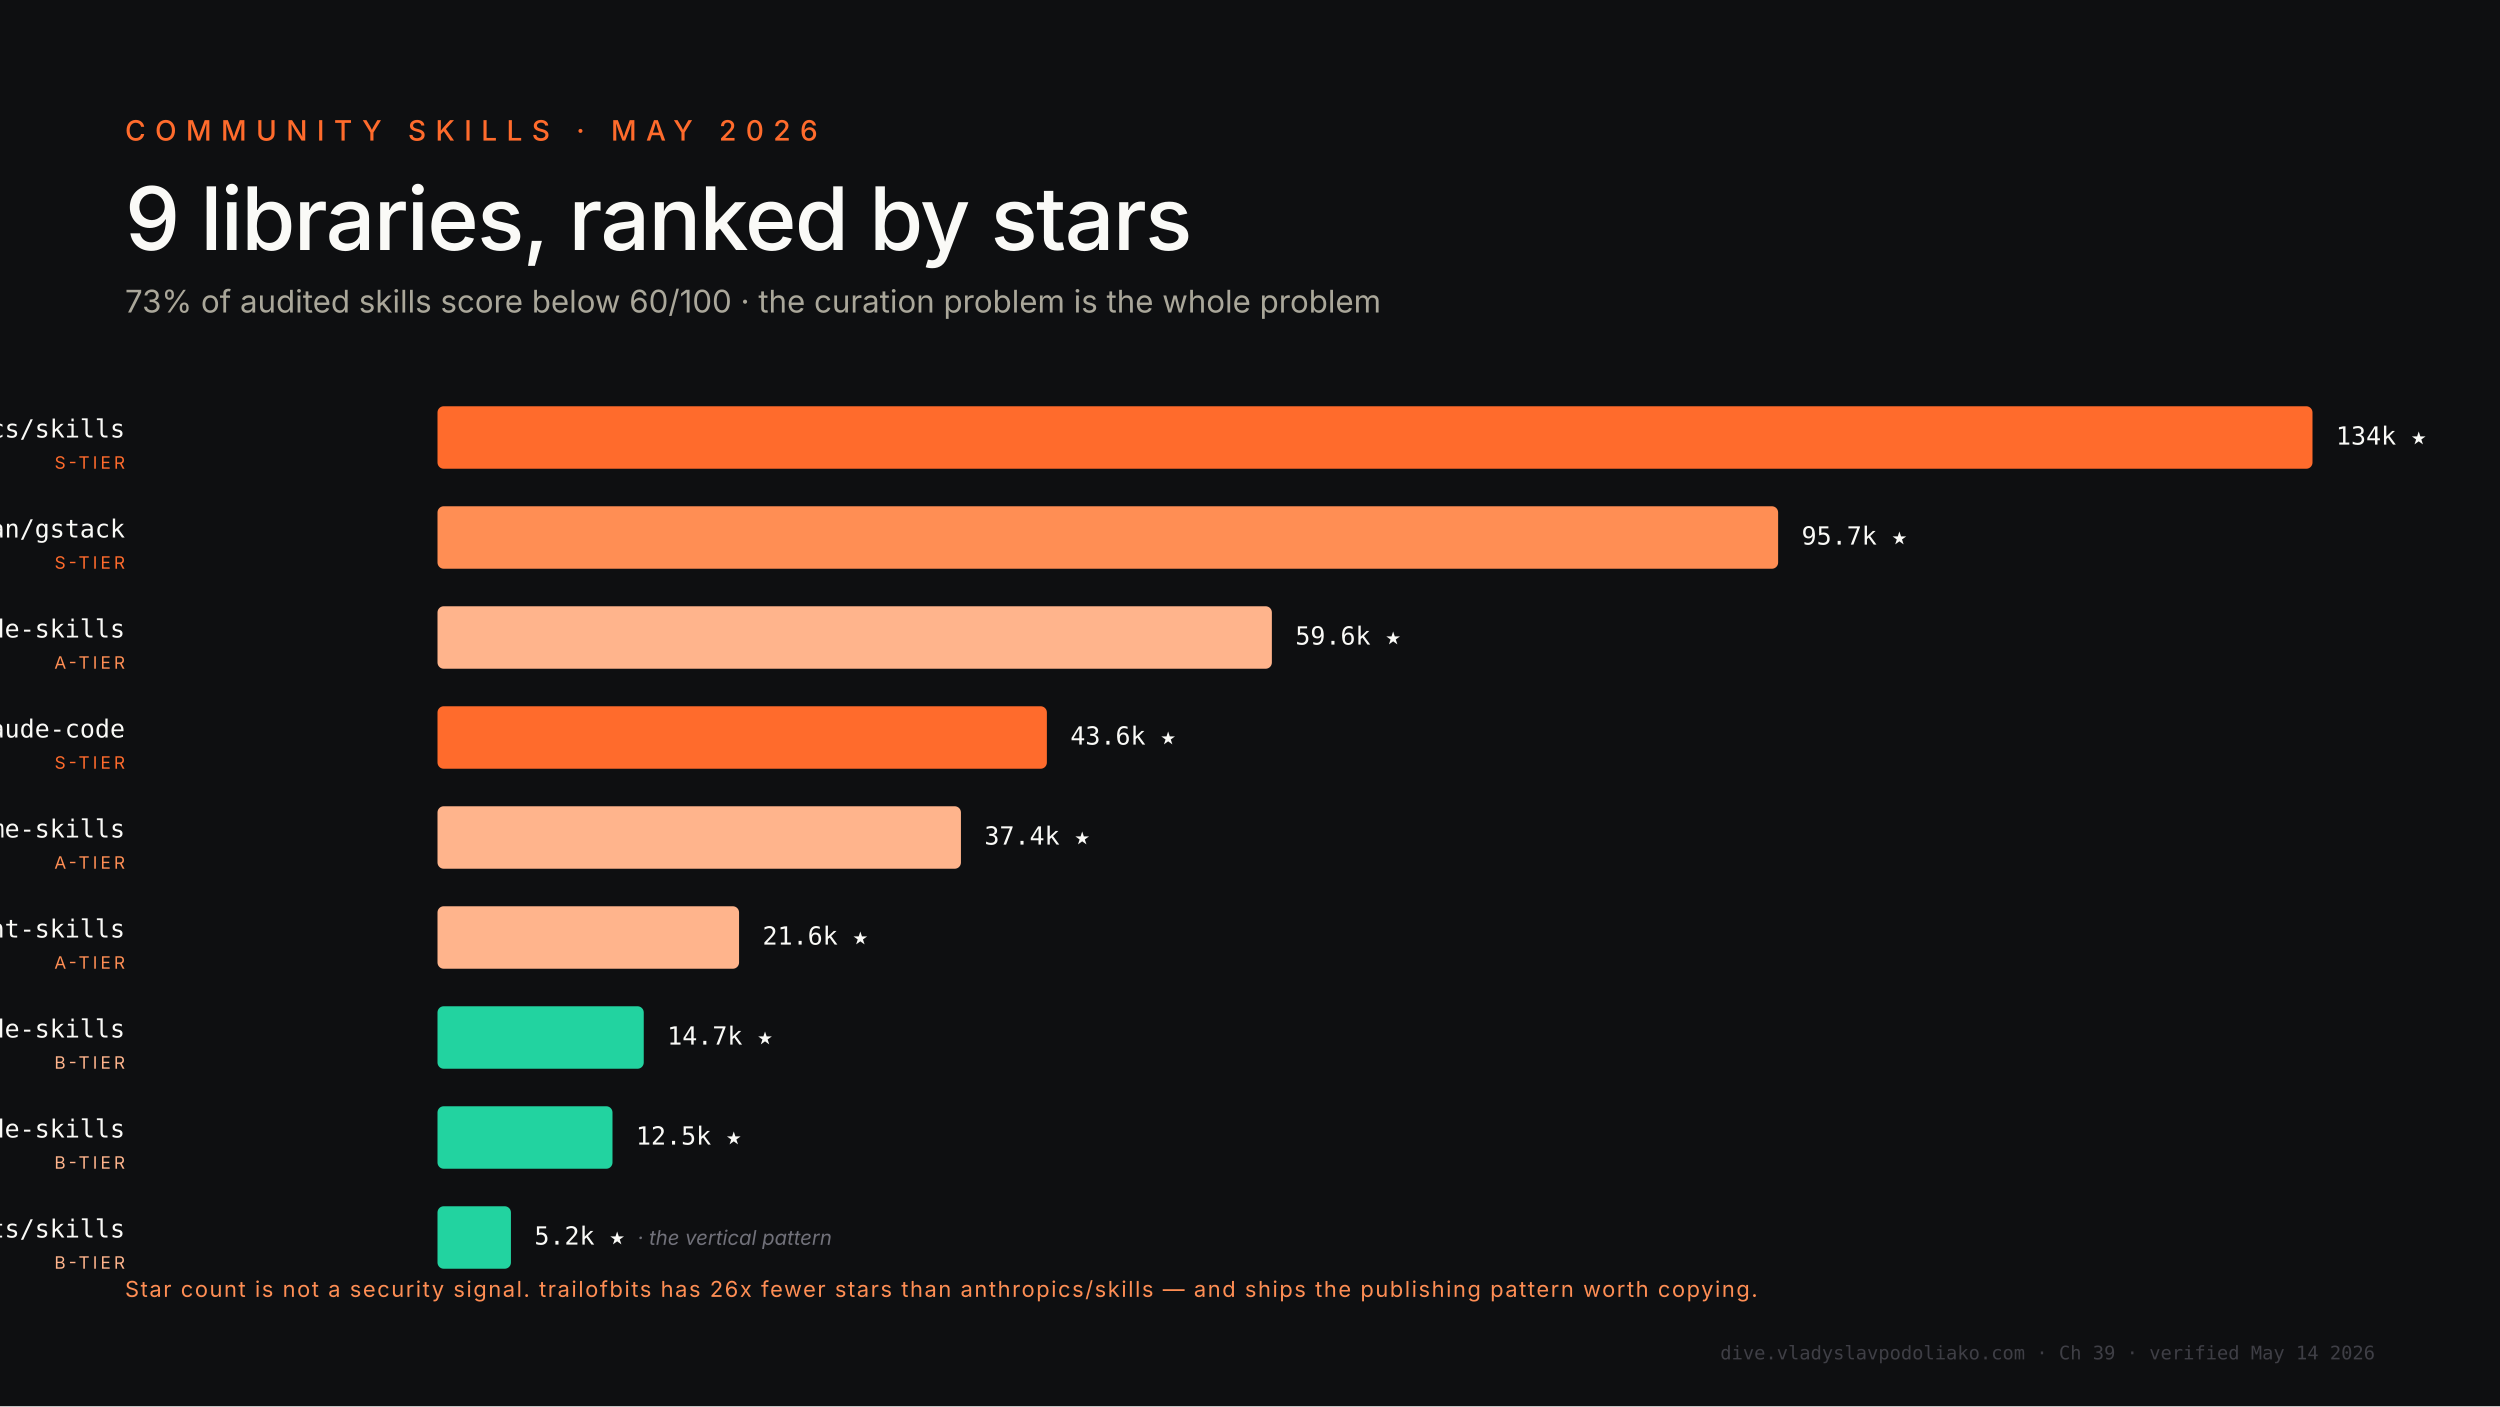
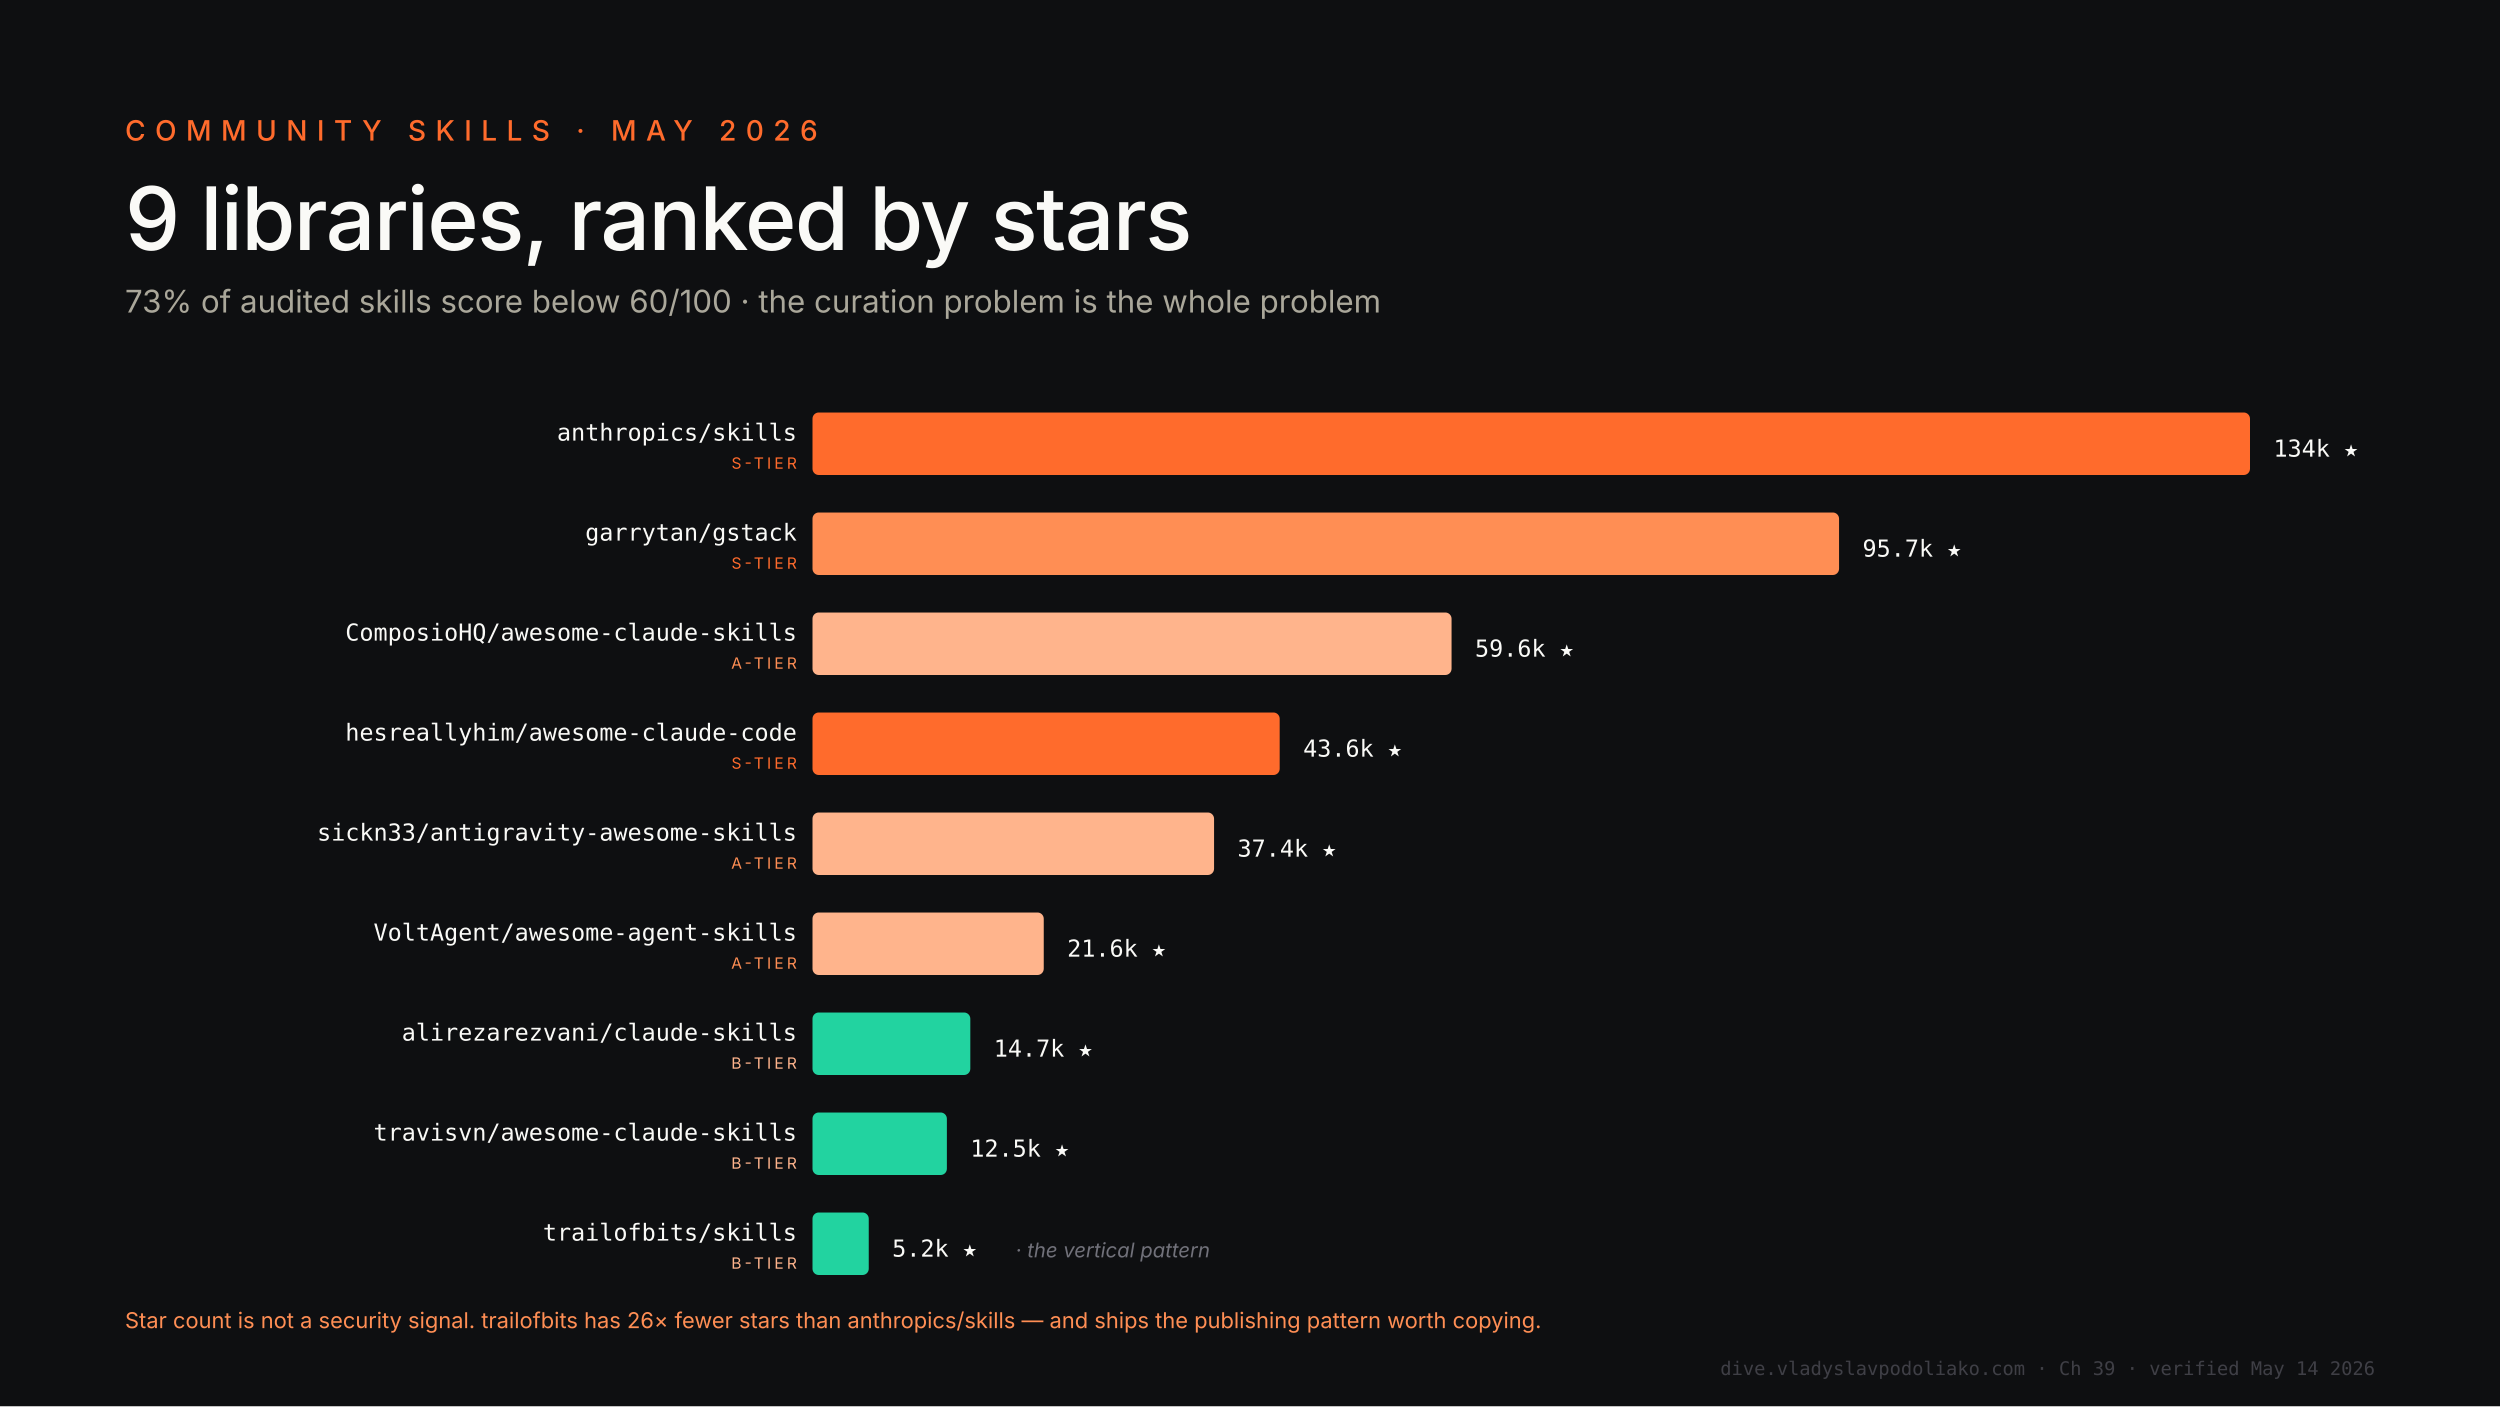
<svg xmlns="http://www.w3.org/2000/svg" viewBox="0 0 1600 900" width="1600" height="900" font-family="Inter, system-ui, sans-serif">
  <rect width="1600" height="900" fill="#0E0F11" />
  <text x="80" y="90" fill="#FF6B2C" font-size="18" letter-spacing="6" font-weight="500">COMMUNITY SKILLS · MAY 2026</text>
  <text x="80" y="160" fill="#FAFAF7" font-size="56" font-weight="500" font-family="Source Serif 4, Georgia, serif" letter-spacing="-1">9 libraries, ranked by stars</text>
  <text x="80" y="200" fill="#AAA79A" font-size="20">73% of audited skills score below 60/100 · the curation problem is the whole problem</text>
-   <g transform="translate(280, 260)">
-     <text x="-200" y="20" fill="#FAFAF7" font-size="16" font-weight="500" text-anchor="end" font-family="JetBrains Mono, monospace">anthropics/skills</text>
-     <rect x="0" y="0" width="1200" height="40" fill="#FF6B2C" rx="4" />
-     <text x="1215" y="20" fill="#FAFAF7" font-size="16" font-weight="500" dominant-baseline="middle" font-family="JetBrains Mono, monospace">134k ★</text>
-     <text x="-200" y="40" fill="#FF6B2C" font-size="11" letter-spacing="2" text-anchor="end">S-TIER</text>
-     <text x="-200" y="84" fill="#FAFAF7" font-size="16" font-weight="500" text-anchor="end" font-family="JetBrains Mono, monospace">garrytan/gstack</text>
-     <rect x="0" y="64" width="858" height="40" fill="#FF8E54" rx="4" />
-     <text x="873" y="84" fill="#FAFAF7" font-size="16" font-weight="500" dominant-baseline="middle" font-family="JetBrains Mono, monospace">95.7k ★</text>
-     <text x="-200" y="104" fill="#FF6B2C" font-size="11" letter-spacing="2" text-anchor="end">S-TIER</text>
-     <text x="-200" y="148" fill="#FAFAF7" font-size="16" font-weight="500" text-anchor="end" font-family="JetBrains Mono, monospace">ComposioHQ/awesome-claude-skills</text>
-     <rect x="0" y="128" width="534" height="40" fill="#FFB48C" rx="4" />
-     <text x="549" y="148" fill="#FAFAF7" font-size="16" font-weight="500" dominant-baseline="middle" font-family="JetBrains Mono, monospace">59.6k ★</text>
-     <text x="-200" y="168" fill="#FF8E54" font-size="11" letter-spacing="2" text-anchor="end">A-TIER</text>
-     <text x="-200" y="212" fill="#FAFAF7" font-size="16" font-weight="500" text-anchor="end" font-family="JetBrains Mono, monospace">hesreallyhim/awesome-claude-code</text>
-     <rect x="0" y="192" width="390" height="40" fill="#FF6B2C" rx="4" />
-     <text x="405" y="212" fill="#FAFAF7" font-size="16" font-weight="500" dominant-baseline="middle" font-family="JetBrains Mono, monospace">43.6k ★</text>
-     <text x="-200" y="232" fill="#FF6B2C" font-size="11" letter-spacing="2" text-anchor="end">S-TIER</text>
-     <text x="-200" y="276" fill="#FAFAF7" font-size="16" font-weight="500" text-anchor="end" font-family="JetBrains Mono, monospace">sickn33/antigravity-awesome-skills</text>
-     <rect x="0" y="256" width="335" height="40" fill="#FFB48C" rx="4" />
-     <text x="350" y="276" fill="#FAFAF7" font-size="16" font-weight="500" dominant-baseline="middle" font-family="JetBrains Mono, monospace">37.4k ★</text>
-     <text x="-200" y="296" fill="#FF8E54" font-size="11" letter-spacing="2" text-anchor="end">A-TIER</text>
-     <text x="-200" y="340" fill="#FAFAF7" font-size="16" font-weight="500" text-anchor="end" font-family="JetBrains Mono, monospace">VoltAgent/awesome-agent-skills</text>
-     <rect x="0" y="320" width="193" height="40" fill="#FFB48C" rx="4" />
-     <text x="208" y="340" fill="#FAFAF7" font-size="16" font-weight="500" dominant-baseline="middle" font-family="JetBrains Mono, monospace">21.6k ★</text>
-     <text x="-200" y="360" fill="#FF8E54" font-size="11" letter-spacing="2" text-anchor="end">A-TIER</text>
-     <text x="-200" y="404" fill="#FAFAF7" font-size="16" font-weight="500" text-anchor="end" font-family="JetBrains Mono, monospace">alirezarezvani/claude-skills</text>
-     <rect x="0" y="384" width="132" height="40" fill="#22D3A0" rx="4" />
-     <text x="147" y="404" fill="#FAFAF7" font-size="16" font-weight="500" dominant-baseline="middle" font-family="JetBrains Mono, monospace">14.7k ★</text>
-     <text x="-200" y="424" fill="#FFB48C" font-size="11" letter-spacing="2" text-anchor="end">B-TIER</text>
-     <text x="-200" y="468" fill="#FAFAF7" font-size="16" font-weight="500" text-anchor="end" font-family="JetBrains Mono, monospace">travisvn/awesome-claude-skills</text>
-     <rect x="0" y="448" width="112" height="40" fill="#22D3A0" rx="4" />
-     <text x="127" y="468" fill="#FAFAF7" font-size="16" font-weight="500" dominant-baseline="middle" font-family="JetBrains Mono, monospace">12.5k ★</text>
-     <text x="-200" y="488" fill="#FFB48C" font-size="11" letter-spacing="2" text-anchor="end">B-TIER</text>
-     <text x="-200" y="532" fill="#FAFAF7" font-size="16" font-weight="500" text-anchor="end" font-family="JetBrains Mono, monospace">trailofbits/skills</text>
-     <rect x="0" y="512" width="47" height="40" fill="#22D3A0" rx="4" />
-     <text x="62" y="532" fill="#FAFAF7" font-size="16" font-weight="500" dominant-baseline="middle" font-family="JetBrains Mono, monospace">5.2k ★</text>
-     <text x="68" y="532" fill="#71717A" font-size="13" font-style="italic" dominant-baseline="middle" transform="translate(60, 0)">  · the vertical pattern</text>
-     <text x="-200" y="552" fill="#FFB48C" font-size="11" letter-spacing="2" text-anchor="end">B-TIER</text>
+   <g transform="translate(0, 260)">
+     <text x="510" y="22" fill="#FAFAF7" font-size="15" text-anchor="end" font-family="JetBrains Mono, monospace">anthropics/skills</text>
+     <text x="510" y="40" fill="#FF6B2C" font-size="10" letter-spacing="2" text-anchor="end">S-TIER</text>
+     <rect x="520" y="4" width="920" height="40" fill="#FF6B2C" rx="4" />
+     <text x="1455" y="28" fill="#FAFAF7" font-size="15" font-weight="500" dominant-baseline="middle" font-family="JetBrains Mono, monospace">134k ★</text>
+     <text x="510" y="86" fill="#FAFAF7" font-size="15" text-anchor="end" font-family="JetBrains Mono, monospace">garrytan/gstack</text>
+     <text x="510" y="104" fill="#FF6B2C" font-size="10" letter-spacing="2" text-anchor="end">S-TIER</text>
+     <rect x="520" y="68" width="657" height="40" fill="#FF8E54" rx="4" />
+     <text x="1192" y="92" fill="#FAFAF7" font-size="15" font-weight="500" dominant-baseline="middle" font-family="JetBrains Mono, monospace">95.7k ★</text>
+     <text x="510" y="150" fill="#FAFAF7" font-size="15" text-anchor="end" font-family="JetBrains Mono, monospace">ComposioHQ/awesome-claude-skills</text>
+     <text x="510" y="168" fill="#FF8E54" font-size="10" letter-spacing="2" text-anchor="end">A-TIER</text>
+     <rect x="520" y="132" width="409" height="40" fill="#FFB48C" rx="4" />
+     <text x="944" y="156" fill="#FAFAF7" font-size="15" font-weight="500" dominant-baseline="middle" font-family="JetBrains Mono, monospace">59.6k ★</text>
+     <text x="510" y="214" fill="#FAFAF7" font-size="15" text-anchor="end" font-family="JetBrains Mono, monospace">hesreallyhim/awesome-claude-code</text>
+     <text x="510" y="232" fill="#FF6B2C" font-size="10" letter-spacing="2" text-anchor="end">S-TIER</text>
+     <rect x="520" y="196" width="299" height="40" fill="#FF6B2C" rx="4" />
+     <text x="834" y="220" fill="#FAFAF7" font-size="15" font-weight="500" dominant-baseline="middle" font-family="JetBrains Mono, monospace">43.6k ★</text>
+     <text x="510" y="278" fill="#FAFAF7" font-size="15" text-anchor="end" font-family="JetBrains Mono, monospace">sickn33/antigravity-awesome-skills</text>
+     <text x="510" y="296" fill="#FF8E54" font-size="10" letter-spacing="2" text-anchor="end">A-TIER</text>
+     <rect x="520" y="260" width="257" height="40" fill="#FFB48C" rx="4" />
+     <text x="792" y="284" fill="#FAFAF7" font-size="15" font-weight="500" dominant-baseline="middle" font-family="JetBrains Mono, monospace">37.4k ★</text>
+     <text x="510" y="342" fill="#FAFAF7" font-size="15" text-anchor="end" font-family="JetBrains Mono, monospace">VoltAgent/awesome-agent-skills</text>
+     <text x="510" y="360" fill="#FF8E54" font-size="10" letter-spacing="2" text-anchor="end">A-TIER</text>
+     <rect x="520" y="324" width="148" height="40" fill="#FFB48C" rx="4" />
+     <text x="683" y="348" fill="#FAFAF7" font-size="15" font-weight="500" dominant-baseline="middle" font-family="JetBrains Mono, monospace">21.6k ★</text>
+     <text x="510" y="406" fill="#FAFAF7" font-size="15" text-anchor="end" font-family="JetBrains Mono, monospace">alirezarezvani/claude-skills</text>
+     <text x="510" y="424" fill="#FFB48C" font-size="10" letter-spacing="2" text-anchor="end">B-TIER</text>
+     <rect x="520" y="388" width="101" height="40" fill="#22D3A0" rx="4" />
+     <text x="636" y="412" fill="#FAFAF7" font-size="15" font-weight="500" dominant-baseline="middle" font-family="JetBrains Mono, monospace">14.7k ★</text>
+     <text x="510" y="470" fill="#FAFAF7" font-size="15" text-anchor="end" font-family="JetBrains Mono, monospace">travisvn/awesome-claude-skills</text>
+     <text x="510" y="488" fill="#FFB48C" font-size="10" letter-spacing="2" text-anchor="end">B-TIER</text>
+     <rect x="520" y="452" width="86" height="40" fill="#22D3A0" rx="4" />
+     <text x="621" y="476" fill="#FAFAF7" font-size="15" font-weight="500" dominant-baseline="middle" font-family="JetBrains Mono, monospace">12.5k ★</text>
+     <text x="510" y="534" fill="#FAFAF7" font-size="15" text-anchor="end" font-family="JetBrains Mono, monospace">trailofbits/skills</text>
+     <text x="510" y="552" fill="#FFB48C" font-size="10" letter-spacing="2" text-anchor="end">B-TIER</text>
+     <rect x="520" y="516" width="36" height="40" fill="#22D3A0" rx="4" />
+     <text x="571" y="540" fill="#FAFAF7" font-size="15" font-weight="500" dominant-baseline="middle" font-family="JetBrains Mono, monospace">5.2k ★</text>
+     <text x="650" y="540" fill="#71717A" font-size="13" font-style="italic" dominant-baseline="middle">· the vertical pattern</text>
  </g>
-   <text x="80" y="830" fill="#FF8E54" font-size="14" letter-spacing="1">Star count is not a security signal. trailofbits has 26x fewer stars than anthropics/skills — and ships the publishing pattern worth copying.</text>
-   <text x="1520" y="870" fill="#3F3F46" font-size="12" text-anchor="end" font-family="JetBrains Mono, monospace">dive.vladyslavpodoliako.com · Ch 39 · verified May 14 2026</text>
+   <text x="80" y="850" fill="#FF8E54" font-size="14">Star count is not a security signal. trailofbits has 26× fewer stars than anthropics/skills — and ships the publishing pattern worth copying.</text>
+   <text x="1520" y="880" fill="#3F3F46" font-size="12" text-anchor="end" font-family="JetBrains Mono, monospace">dive.vladyslavpodoliako.com · Ch 39 · verified May 14 2026</text>
</svg>
